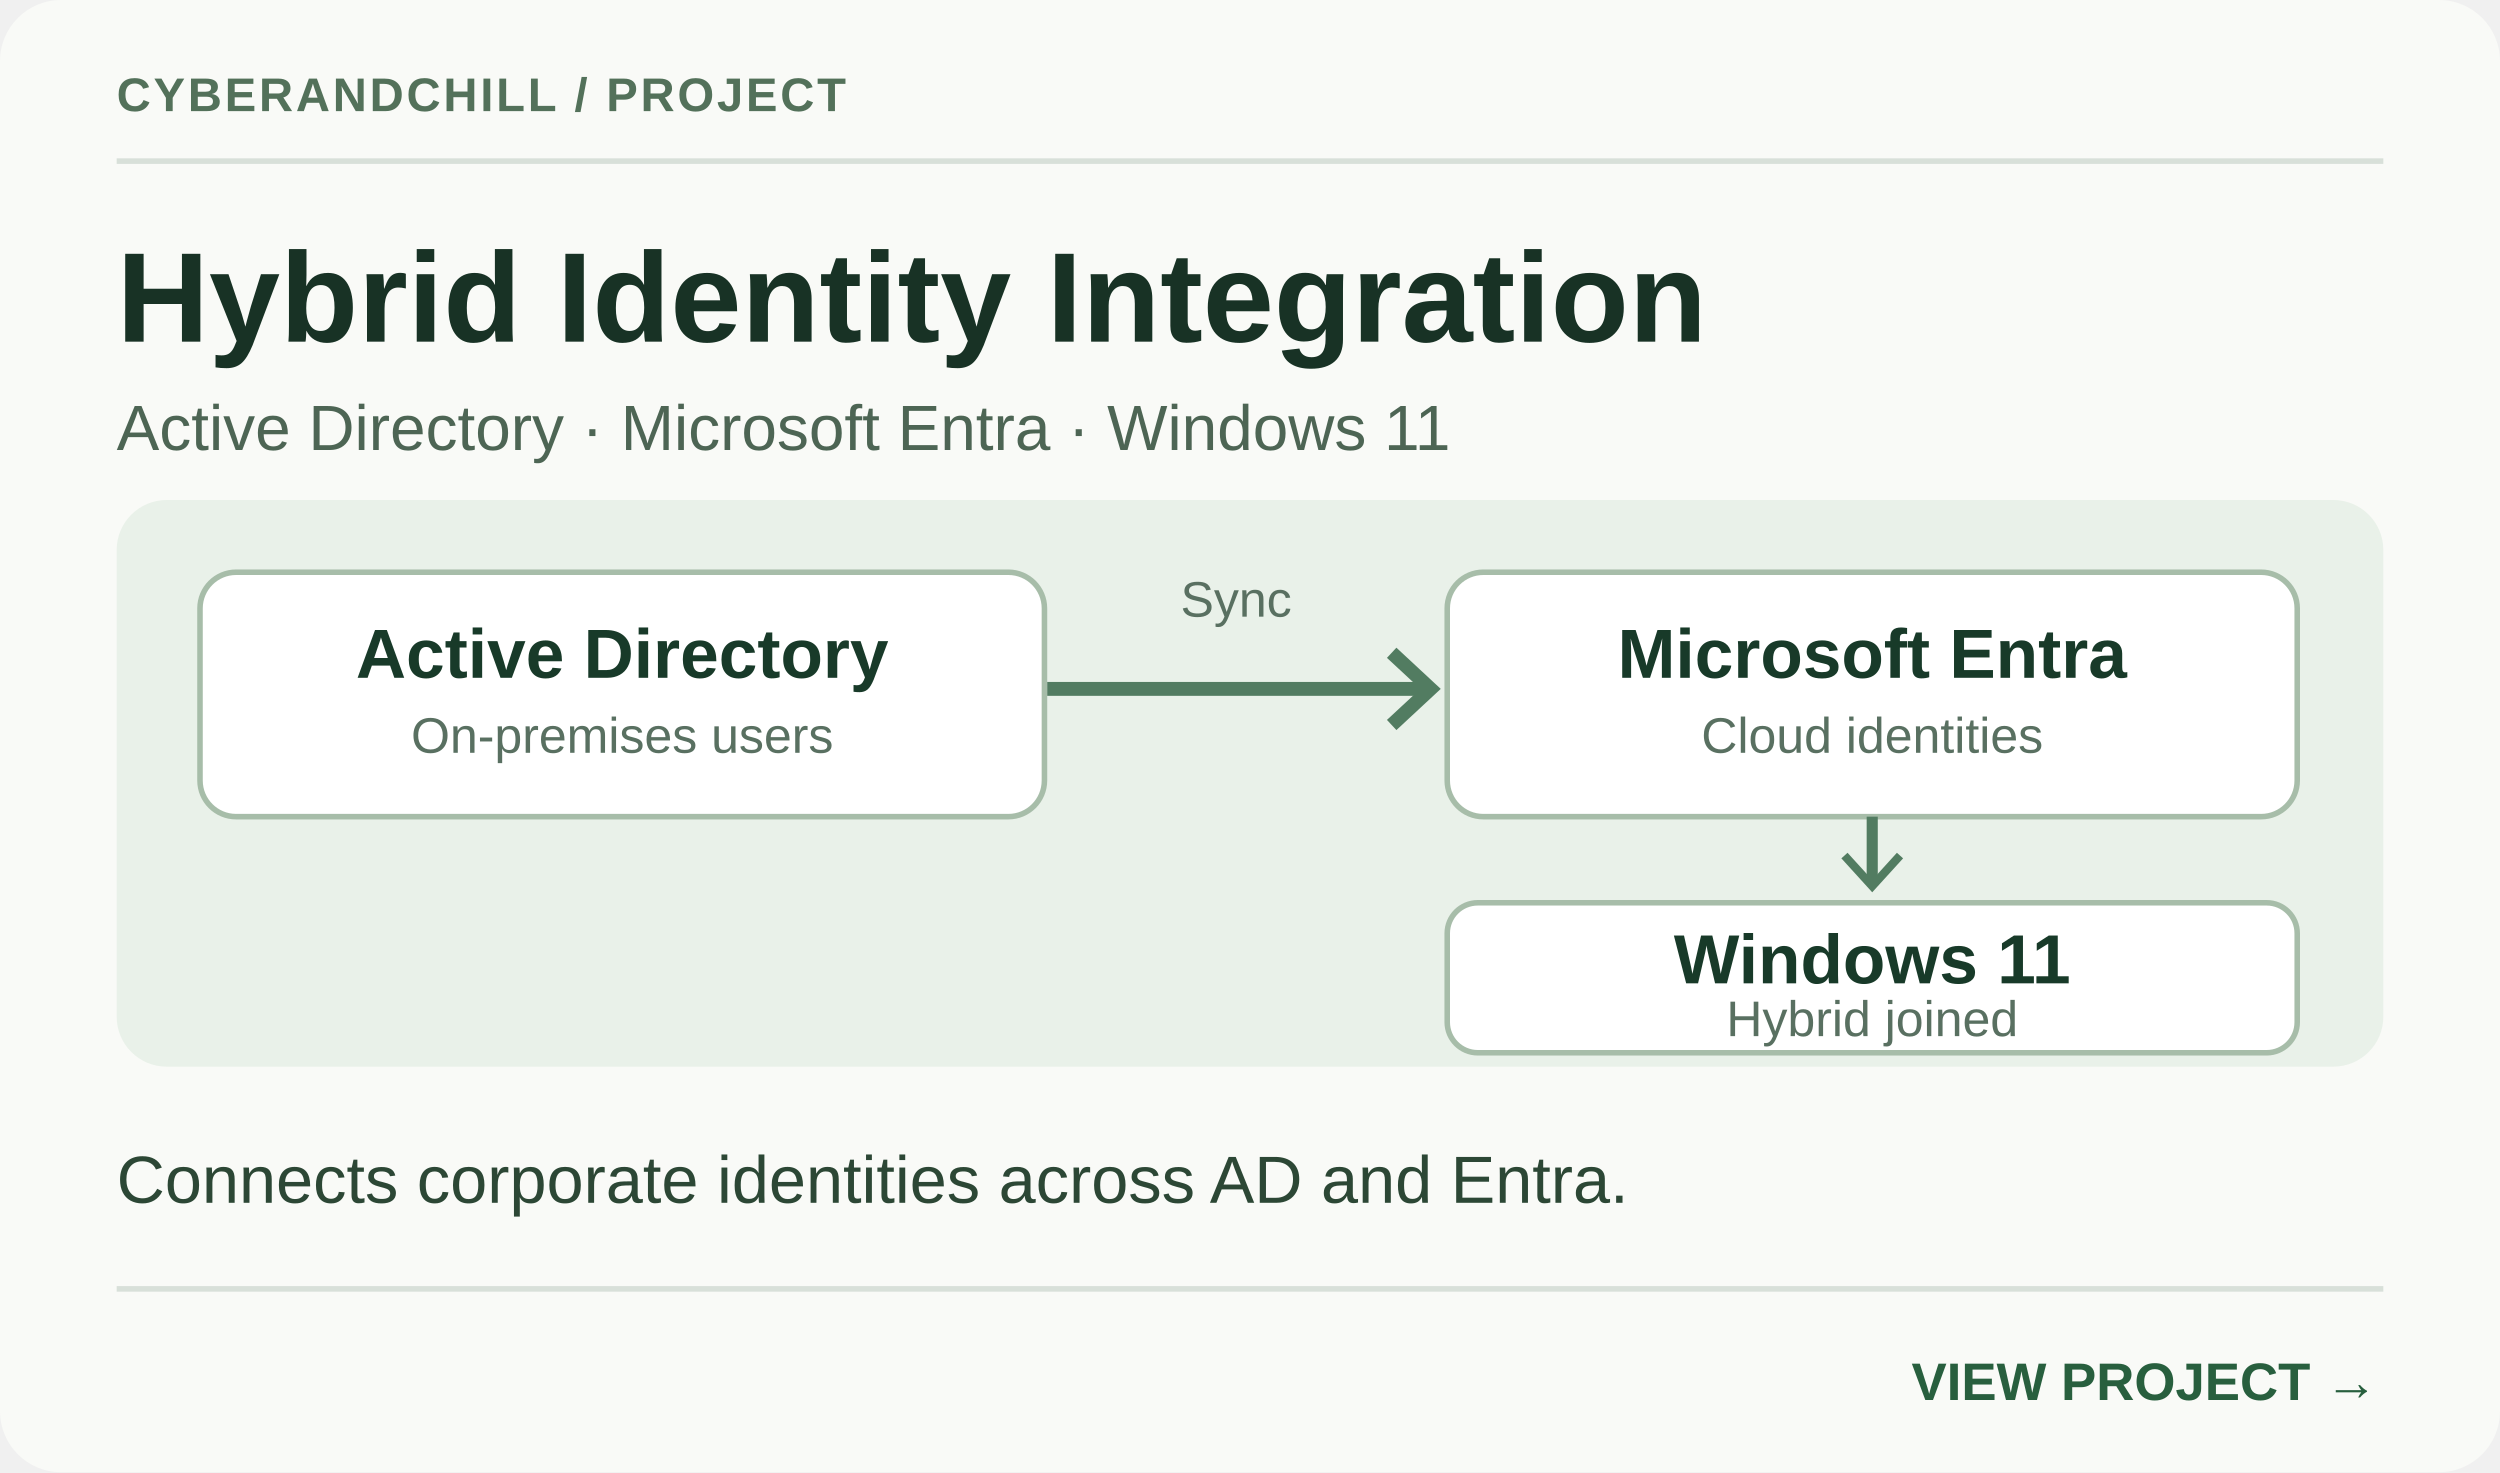
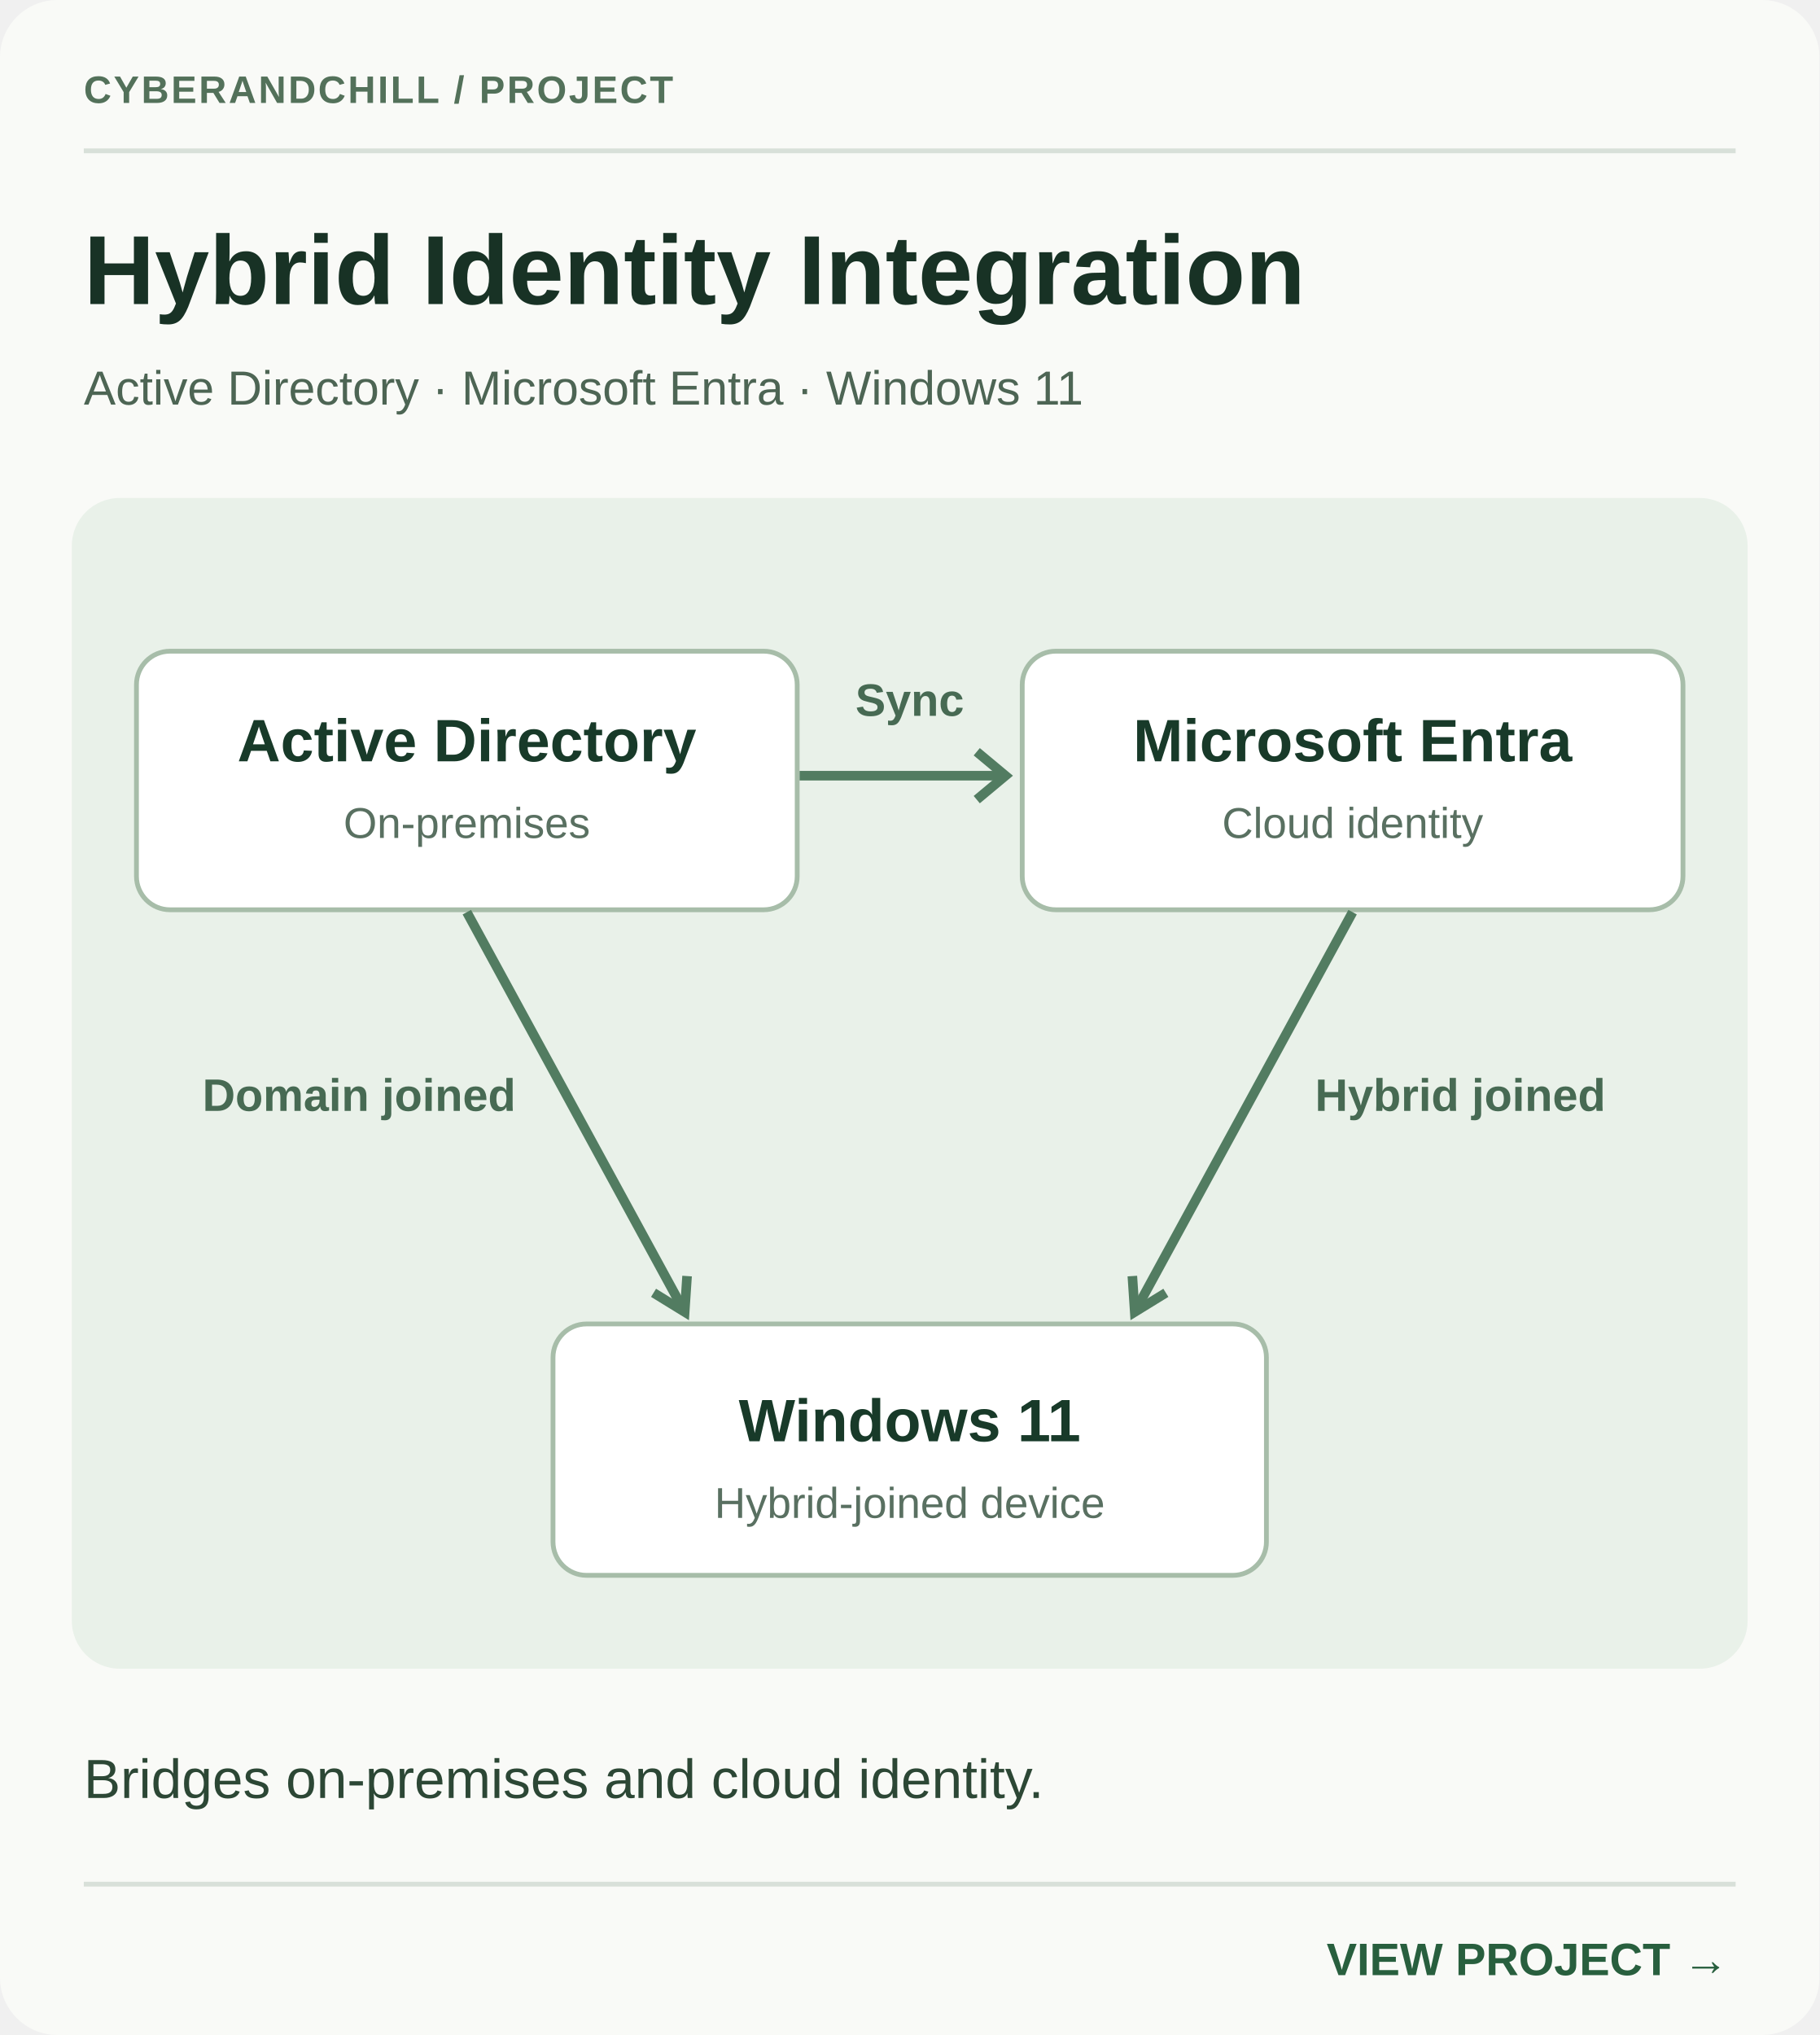
- <svg xmlns="http://www.w3.org/2000/svg" width="900" height="530" viewBox="0 0 900 530">
-   <style>text{font-family:Arial,Helvetica,sans-serif}.k{font-size:17px;font-weight:700;letter-spacing:1px;fill:#53715a}.title{font-size:46px;font-weight:700;fill:#183225}.sub{font-size:23px;fill:#4d6554}.node{font-size:25px;font-weight:700;text-anchor:middle;fill:#183a29}.fine{font-size:18px;text-anchor:middle;fill:#597061}.out{font-size:24px;fill:#2c4735}.more{font-size:19px;font-weight:700;fill:#285f3e}</style>
-   <rect width="900" height="530" rx="22" fill="#f9faf7" />
-   <text x="42" y="40" class="k">CYBERANDCHILL / PROJECT</text>
-   <path d="M42 58H858" stroke="#d8e0d9" stroke-width="2" />
-   <text x="42" y="123" class="title">Hybrid Identity Integration</text>
-   <text x="42" y="162" class="sub">Active Directory · Microsoft Entra · Windows 11</text>
-   <rect x="42" y="180" width="816" height="204" rx="18" fill="#e9f1e9" />
-   <rect x="72" y="206" width="304" height="88" rx="13" fill="#fff" stroke="#a7bda9" stroke-width="2" />
-   <text x="224" y="244" class="node">Active Directory</text>
-   <text x="224" y="271" class="fine">On-premises users</text>
-   <path d="M377 248H515" stroke="#527c61" stroke-width="5" />
-   <path d="M501 235L515 248L501 261" fill="none" stroke="#527c61" stroke-width="5" />
-   <text x="445" y="222" class="fine">Sync</text>
-   <rect x="521" y="206" width="306" height="88" rx="13" fill="#fff" stroke="#a7bda9" stroke-width="2" />
-   <text x="674" y="244" class="node">Microsoft Entra</text>
-   <text x="674" y="271" class="fine">Cloud identities</text>
-   <path d="M674 294V318" fill="none" stroke="#527c61" stroke-width="4" />
-   <path d="M664 308L674 319L684 308" fill="none" stroke="#527c61" stroke-width="3" />
-   <rect x="521" y="325" width="306" height="54" rx="11" fill="#fff" stroke="#a7bda9" stroke-width="2" />
-   <text x="674" y="354" class="node">Windows 11</text>
-   <text x="674" y="373" class="fine">Hybrid joined</text>
-   <text x="42" y="433" class="out">Connects corporate identities across AD and Entra.</text>
-   <path d="M42 464H858" stroke="#d8e0d9" stroke-width="2" />
-   <text x="856" y="504" text-anchor="end" class="more">VIEW PROJECT →</text>
+ <svg xmlns="http://www.w3.org/2000/svg" width="760" height="850" viewBox="0 0 760 850">
+   <style>text{font-family:Arial,Helvetica,sans-serif}.k{font-size:16px;font-weight:700;letter-spacing:.9px;fill:#53715a}.title{font-size:41px;font-weight:700;fill:#183225}.sub{font-size:20px;fill:#4d6554}.node{font-size:25px;font-weight:700;text-anchor:middle;fill:#183a29}.fine{font-size:18px;text-anchor:middle;fill:#597061}.out{font-size:23px;fill:#2c4735}.more{font-size:19px;font-weight:700;fill:#285f3e}.label{font-size:19px;font-weight:700;text-anchor:middle;fill:#476a53}</style>
+   <rect width="760" height="850" rx="24" fill="#f9faf7" />
+   <text x="35" y="43" class="k">CYBERANDCHILL / PROJECT</text>
+   <path d="M35 63H725" stroke="#d8e0d9" stroke-width="2" />
+   <text x="35" y="127" class="title">Hybrid Identity Integration</text>
+   <text x="35" y="169" class="sub">Active Directory · Microsoft Entra · Windows 11</text>
+   <rect x="30" y="208" width="700" height="489" rx="20" fill="#e9f1e9" />
+   <rect x="57" y="272" width="276" height="108" rx="14" fill="white" stroke="#a7bda9" stroke-width="2" />
+   <text x="195" y="318" class="node">Active Directory</text>
+   <text x="195" y="350" class="fine">On-premises</text>
+   <rect x="427" y="272" width="276" height="108" rx="14" fill="white" stroke="#a7bda9" stroke-width="2" />
+   <text x="565" y="318" class="node">Microsoft Entra</text>
+   <text x="565" y="350" class="fine">Cloud identity</text>
+   <path d="M334 324H420" stroke="#527c61" stroke-width="4" fill="none" />
+   <path d="M408 314L420 324L408 334" stroke="#527c61" stroke-width="4" fill="none" />
+   <text x="380" y="299" class="label">Sync</text>
+   <path d="M195 381L286 548" stroke="#527c61" stroke-width="4" fill="none" />
+   <path d="M273 540L286 548L287 533" stroke="#527c61" stroke-width="4" fill="none" />
+   <text x="150" y="464" class="label">Domain joined</text>
+   <path d="M565 381L474 548" stroke="#527c61" stroke-width="4" fill="none" />
+   <path d="M473 533L474 548L487 540" stroke="#527c61" stroke-width="4" fill="none" />
+   <text x="610" y="464" class="label">Hybrid joined</text>
+   <rect x="231" y="553" width="298" height="105" rx="14" fill="white" stroke="#a7bda9" stroke-width="2" />
+   <text x="380" y="602" class="node">Windows 11</text>
+   <text x="380" y="634" class="fine">Hybrid-joined device</text>
+   <text x="35" y="751" class="out">Bridges on-premises and cloud identity.</text>
+   <path d="M35 787H725" stroke="#d8e0d9" stroke-width="2" />
+   <text x="722" y="825" text-anchor="end" class="more">VIEW PROJECT →</text>
</svg>
